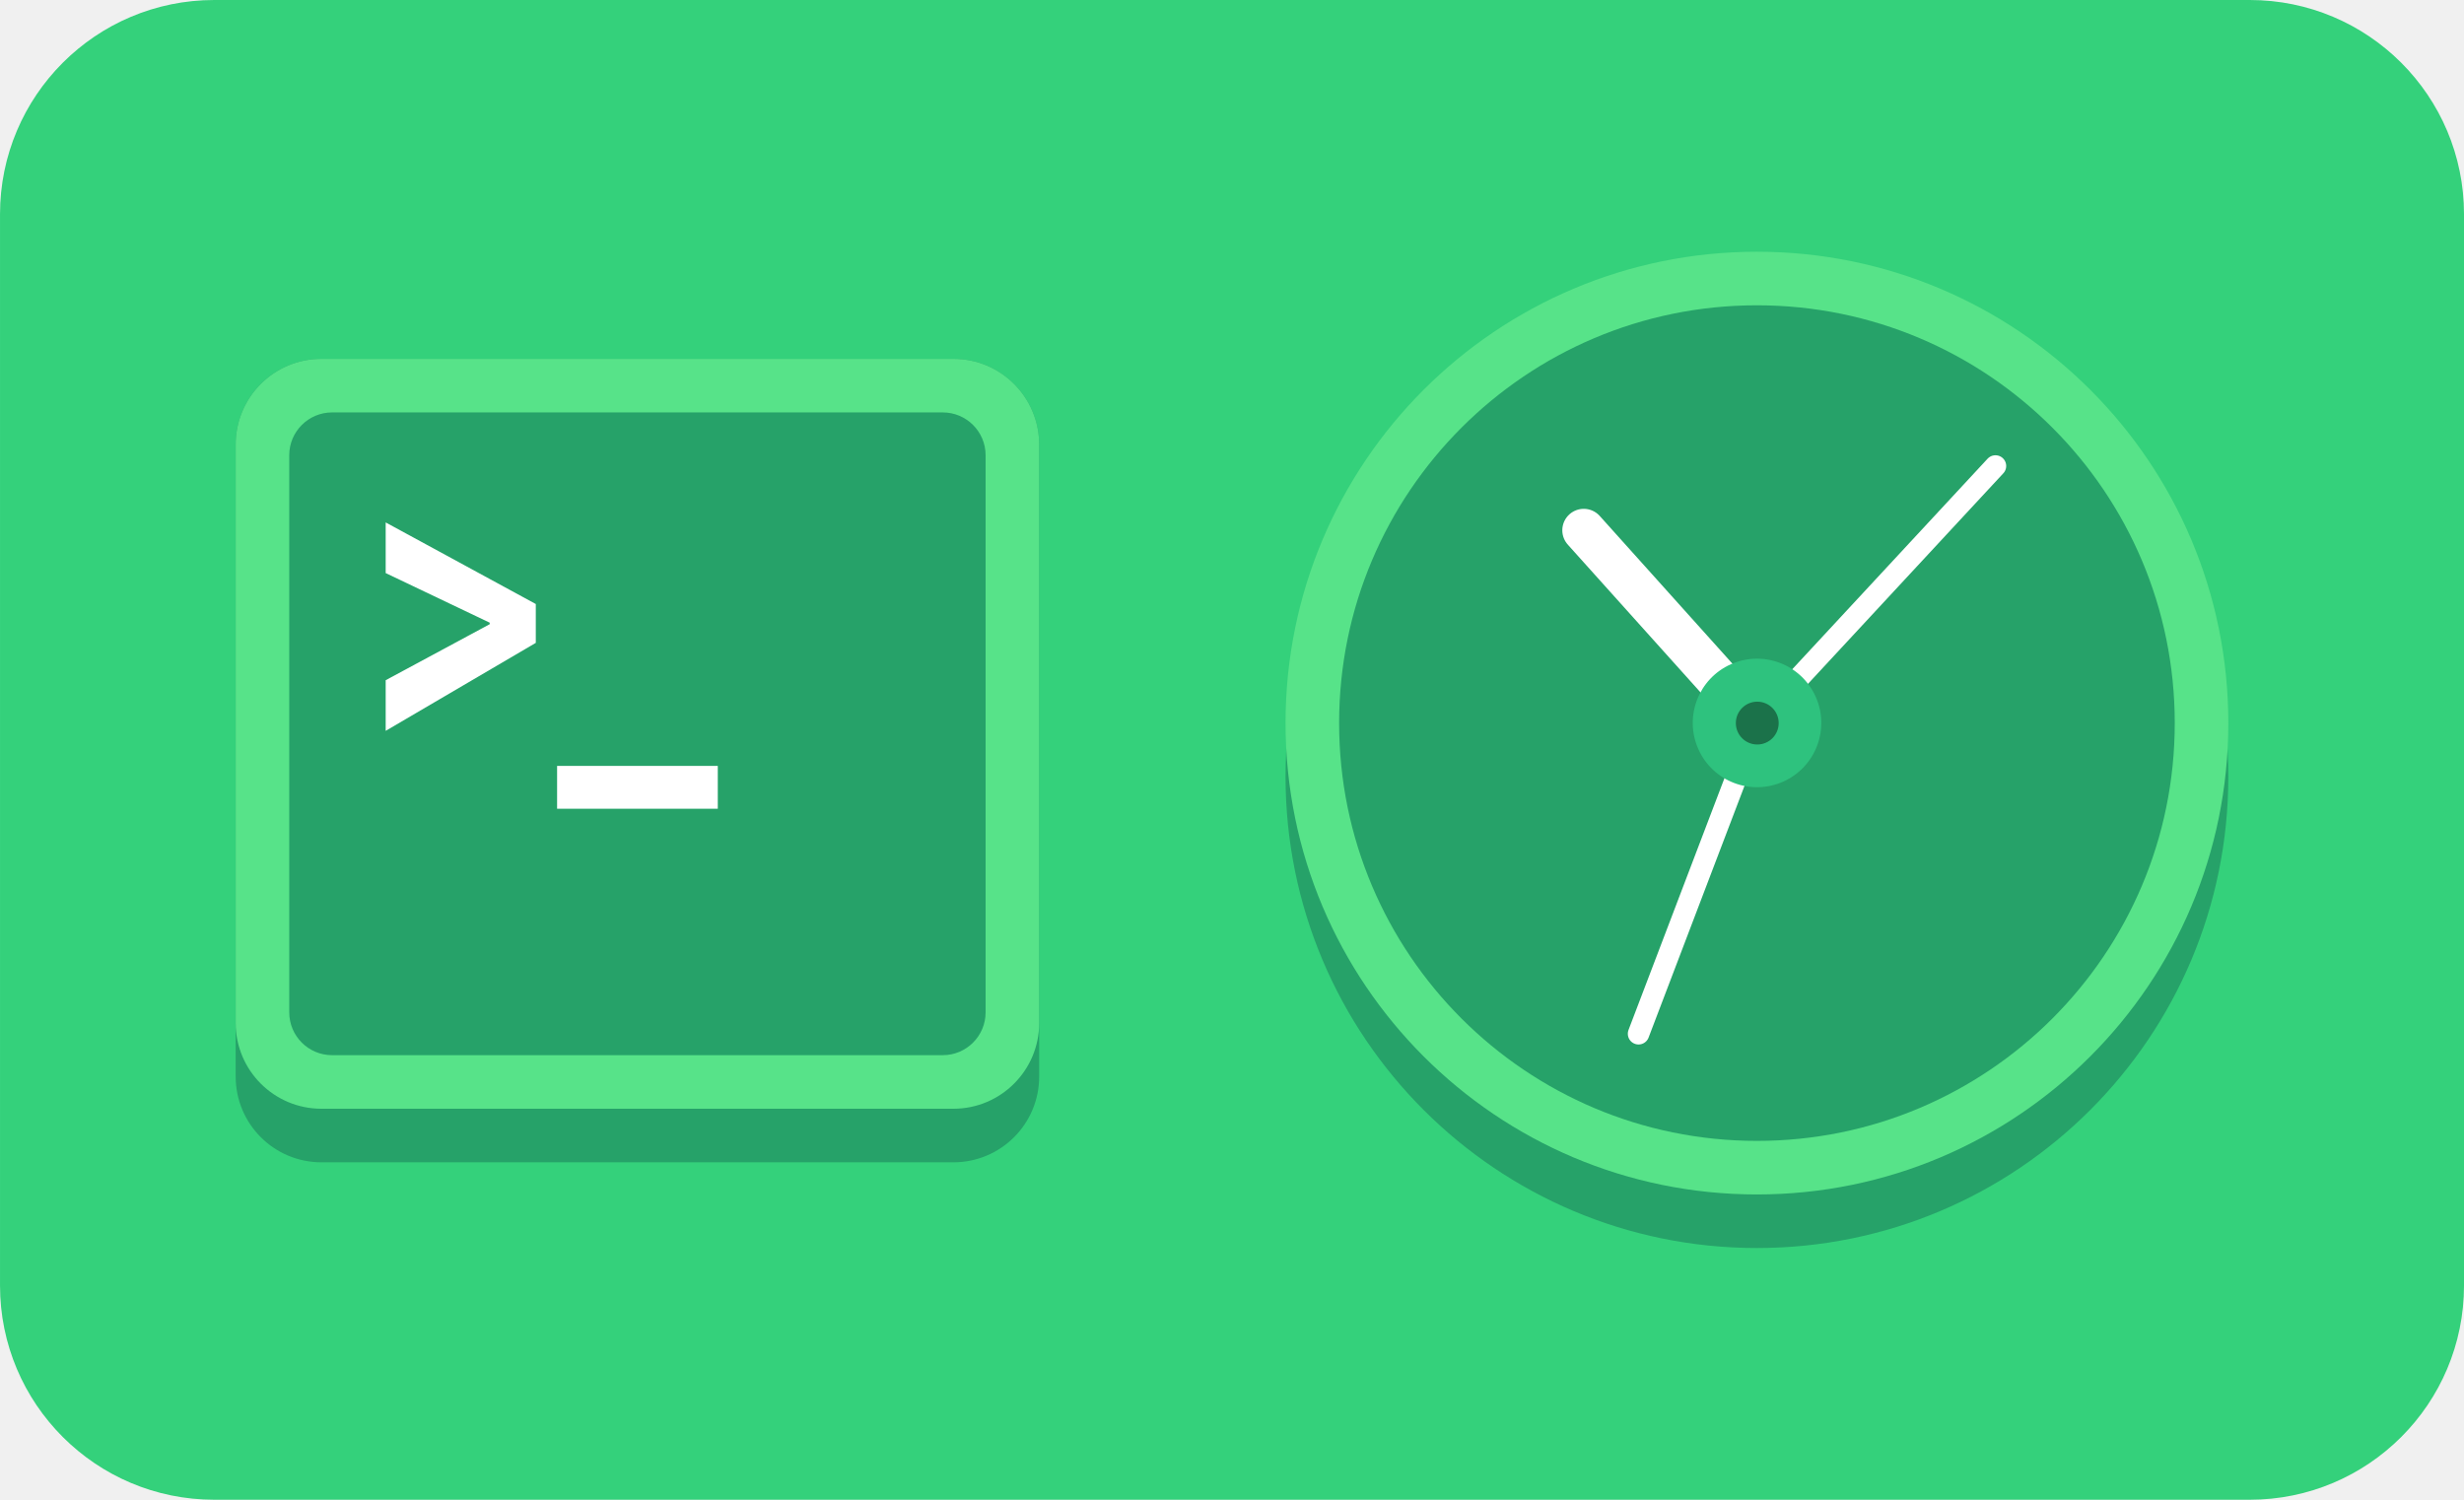
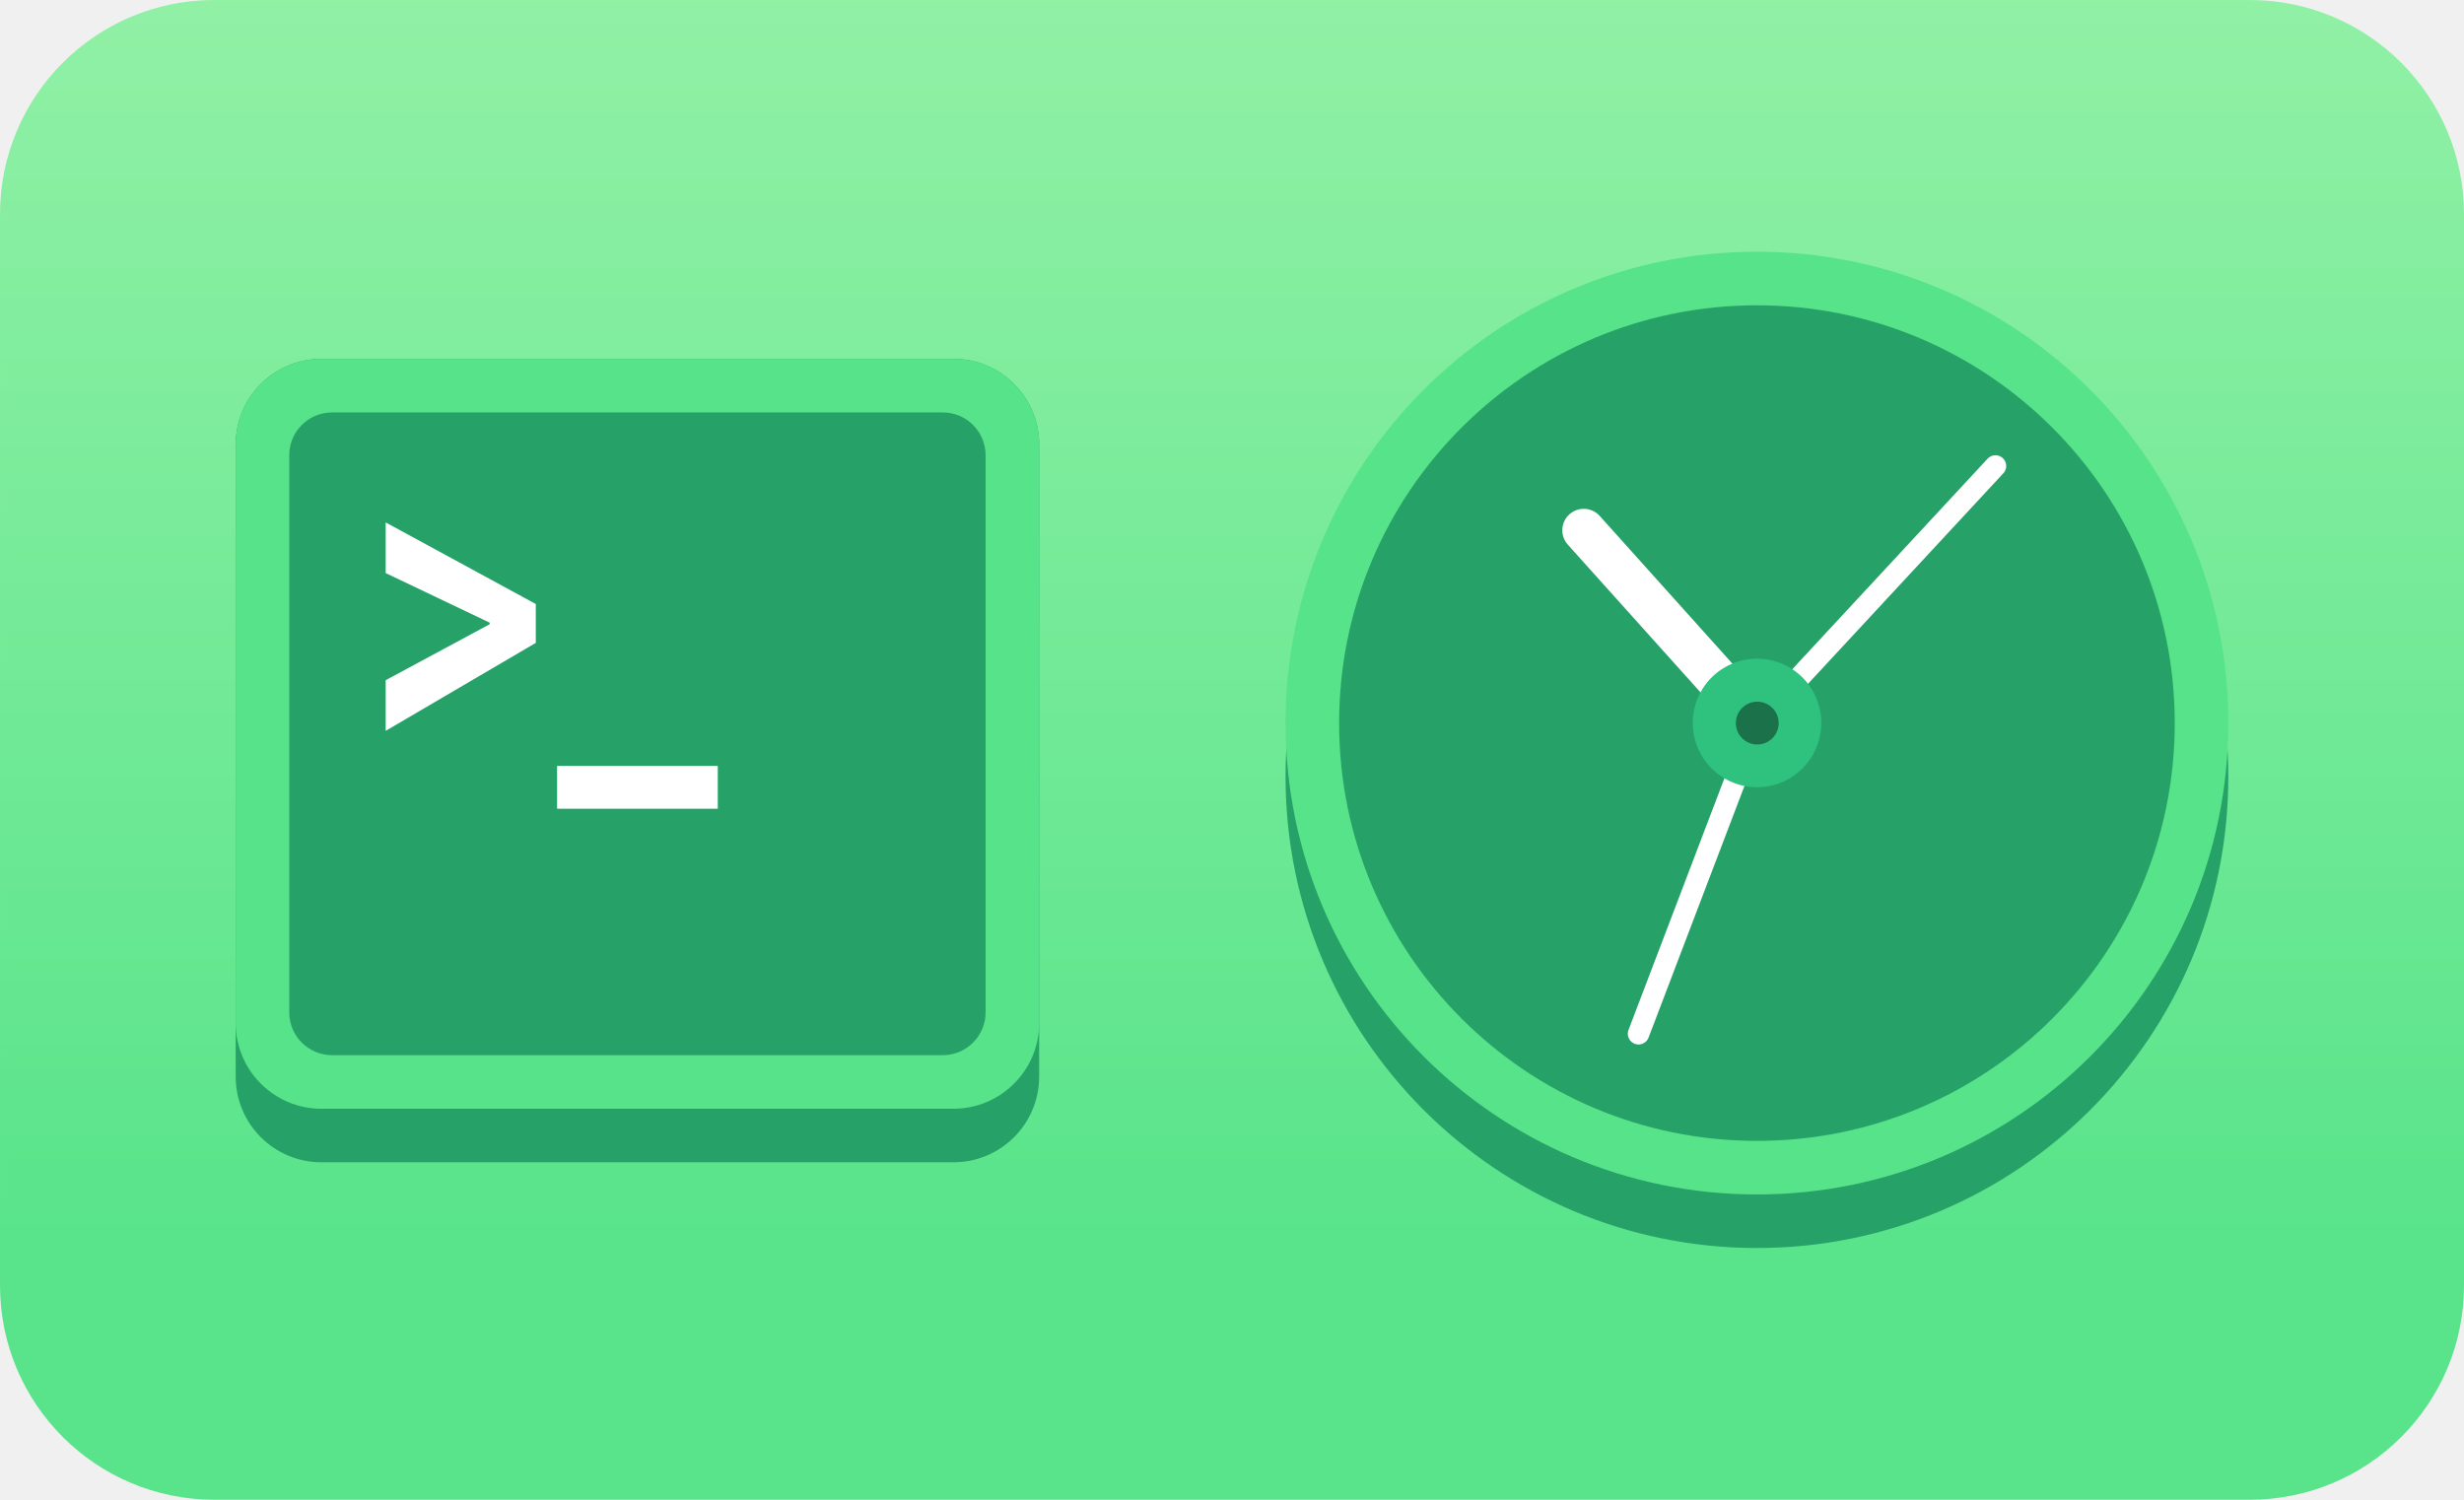
- <svg xmlns="http://www.w3.org/2000/svg" height="140" width="230" version="1.1" id="svg15230">
-   <defs id="defs15234" />
-   <rect style="font-variation-settings:normal;opacity:1;vector-effect:none;fill:#33d17a;fill-opacity:0.99;stroke:none;stroke-width:18;stroke-linecap:round;stroke-linejoin:miter;stroke-miterlimit:4;stroke-dasharray:none;stroke-dashoffset:26.4;stroke-opacity:1;-inkscape-stroke:none;stop-color:#000000;stop-opacity:1" width="230" height="140" x="0.001" ry="20" rx="20" id="rect15200" y="0" />
+ <svg xmlns="http://www.w3.org/2000/svg" xmlns:xlink="http://www.w3.org/1999/xlink" height="140" width="230" version="1.1" id="svg15230">
+   <defs id="defs15234">
+     <linearGradient id="linearGradient1">
+       <stop style="stop-color:#57e389;stop-opacity:1" offset="0" id="stop1" />
+       <stop style="stop-color:#8ff0a4;stop-opacity:1" offset="1" id="stop2" />
+     </linearGradient>
+     <linearGradient xlink:href="#linearGradient1" id="linearGradient2" x1="100" y1="115" x2="100" y2="0" gradientUnits="userSpaceOnUse" />
+   </defs>
+   <rect style="font-variation-settings:normal;opacity:1;vector-effect:none;fill:url(#linearGradient2);fill-opacity:0.99;stroke:none;stroke-width:18;stroke-linecap:round;stroke-linejoin:miter;stroke-miterlimit:4;stroke-dasharray:none;stroke-dashoffset:26.4;stroke-opacity:1;-inkscape-stroke:none;stop-color:#000000;stop-opacity:1" width="230" height="140" x="0.001" ry="20" rx="20" id="rect15200" y="0" />
  <g transform="translate(-858 -431.5) scale(3.77953)" id="g15228">
    <circle style="fill:#26a269;fill-opacity:1;stroke:none;stroke-width:1.587;stroke-linecap:round;stroke-linejoin:round;stroke-miterlimit:4;stroke-dasharray:none;stroke-dashoffset:26.4;stroke-opacity:1" cx="270.404" cy="133.35" r="11.642" id="circle15202" />
    <rect style="fill:#26a269;fill-opacity:1;stroke:none;stroke-width:4.763;stroke-linecap:round;stroke-dashoffset:26.4" width="19.844" height="19.844" x="232.833" y="123.031" ry="2.117" rx="2.117" id="rect15204" />
    <rect style="fill:#57e389;fill-opacity:1;stroke:none;stroke-width:4.763;stroke-linecap:round;stroke-dashoffset:26.4" width="19.844" height="18.521" x="232.833" y="123.031" ry="2.117" rx="2.117" id="rect15206" />
    <rect style="fill:#26a269;fill-opacity:1;stroke:none;stroke-width:4.763;stroke-linecap:round;stroke-dashoffset:26.4" width="17.198" height="15.875" x="234.156" y="124.354" rx="1.058" ry="1.058" id="rect15208" />
    <g style="display:inline;fill:#fff;fill-opacity:1;enable-background:new" id="g15212">
      <path d="M48.012 214.888 34 207.272V212l9.71 4.63v.142L34 222v4.728l14.012-8.214zM50 230v4h15v-4z" style="font-style:normal;font-variant:normal;font-weight:700;font-stretch:normal;font-size:medium;line-height:1.25;font-family:'Source Code Pro';-inkscape-font-specification:'Source Code Pro, Bold';font-variant-ligatures:normal;font-variant-caps:normal;font-variant-numeric:normal;font-feature-settings:normal;text-align:start;letter-spacing:0;word-spacing:0;writing-mode:lr-tb;text-anchor:start;fill:#fff;fill-opacity:1;stroke:none;stroke-width:.25" transform="translate(227.542 72.231) scale(.26458)" id="path15210" />
    </g>
    <circle style="fill:#57e389;fill-opacity:1;stroke:none;stroke-width:1.587;stroke-linecap:round;stroke-linejoin:round;stroke-miterlimit:4;stroke-dasharray:none;stroke-dashoffset:26.4;stroke-opacity:1" cx="270.404" cy="132.027" r="11.642" id="circle15214" />
    <circle style="fill:#26a269;fill-opacity:1;stroke:none;stroke-width:1.587;stroke-linecap:round;stroke-linejoin:round;stroke-miterlimit:4;stroke-dasharray:none;stroke-dashoffset:26.4;stroke-opacity:1" cx="270.404" cy="132.027" r="10.319" id="circle15216" />
    <g transform="translate(3.333 .271)" id="g15226">
      <path d="m267.071 131.756-4.277-4.762" style="display:inline;fill:#c0bfbc;fill-rule:evenodd;stroke:#fff;stroke-width:1.06;stroke-linecap:round;stroke-linejoin:miter;stroke-opacity:1;enable-background:new" id="path15218" />
      <path style="display:inline;fill:none;fill-rule:evenodd;stroke:#fff;stroke-width:.53;stroke-linecap:round;stroke-linejoin:miter;stroke-opacity:1;enable-background:new" d="m267.071 131.756 5.891-6.35m-5.891 6.35-2.924 7.673" id="path15220" />
      <circle transform="rotate(-24.04)" style="color:#000;clip-rule:nonzero;display:inline;overflow:visible;visibility:visible;color-interpolation:sRGB;color-interpolation-filters:linearRGB;fill:#2ec27e;fill-opacity:1;fill-rule:nonzero;stroke:none;stroke-width:2.056;stroke-linecap:round;stroke-linejoin:round;stroke-miterlimit:4;stroke-dasharray:none;stroke-dashoffset:0;stroke-opacity:1;marker:none;color-rendering:auto;image-rendering:auto;shape-rendering:auto;text-rendering:auto;enable-background:accumulate" cx="190.235" cy="229.123" r="1.587" id="circle15222" />
      <circle style="color:#000;clip-rule:nonzero;display:inline;overflow:visible;visibility:visible;color-interpolation:sRGB;color-interpolation-filters:linearRGB;fill:#1b724a;fill-opacity:1;fill-rule:nonzero;stroke:none;stroke-width:2.12;stroke-linecap:round;stroke-linejoin:round;stroke-miterlimit:4;stroke-dasharray:none;stroke-dashoffset:0;stroke-opacity:1;marker:none;color-rendering:auto;image-rendering:auto;shape-rendering:auto;text-rendering:auto;enable-background:accumulate" cx="267.079" cy="131.756" r=".529" id="circle15224" />
    </g>
  </g>
</svg>
